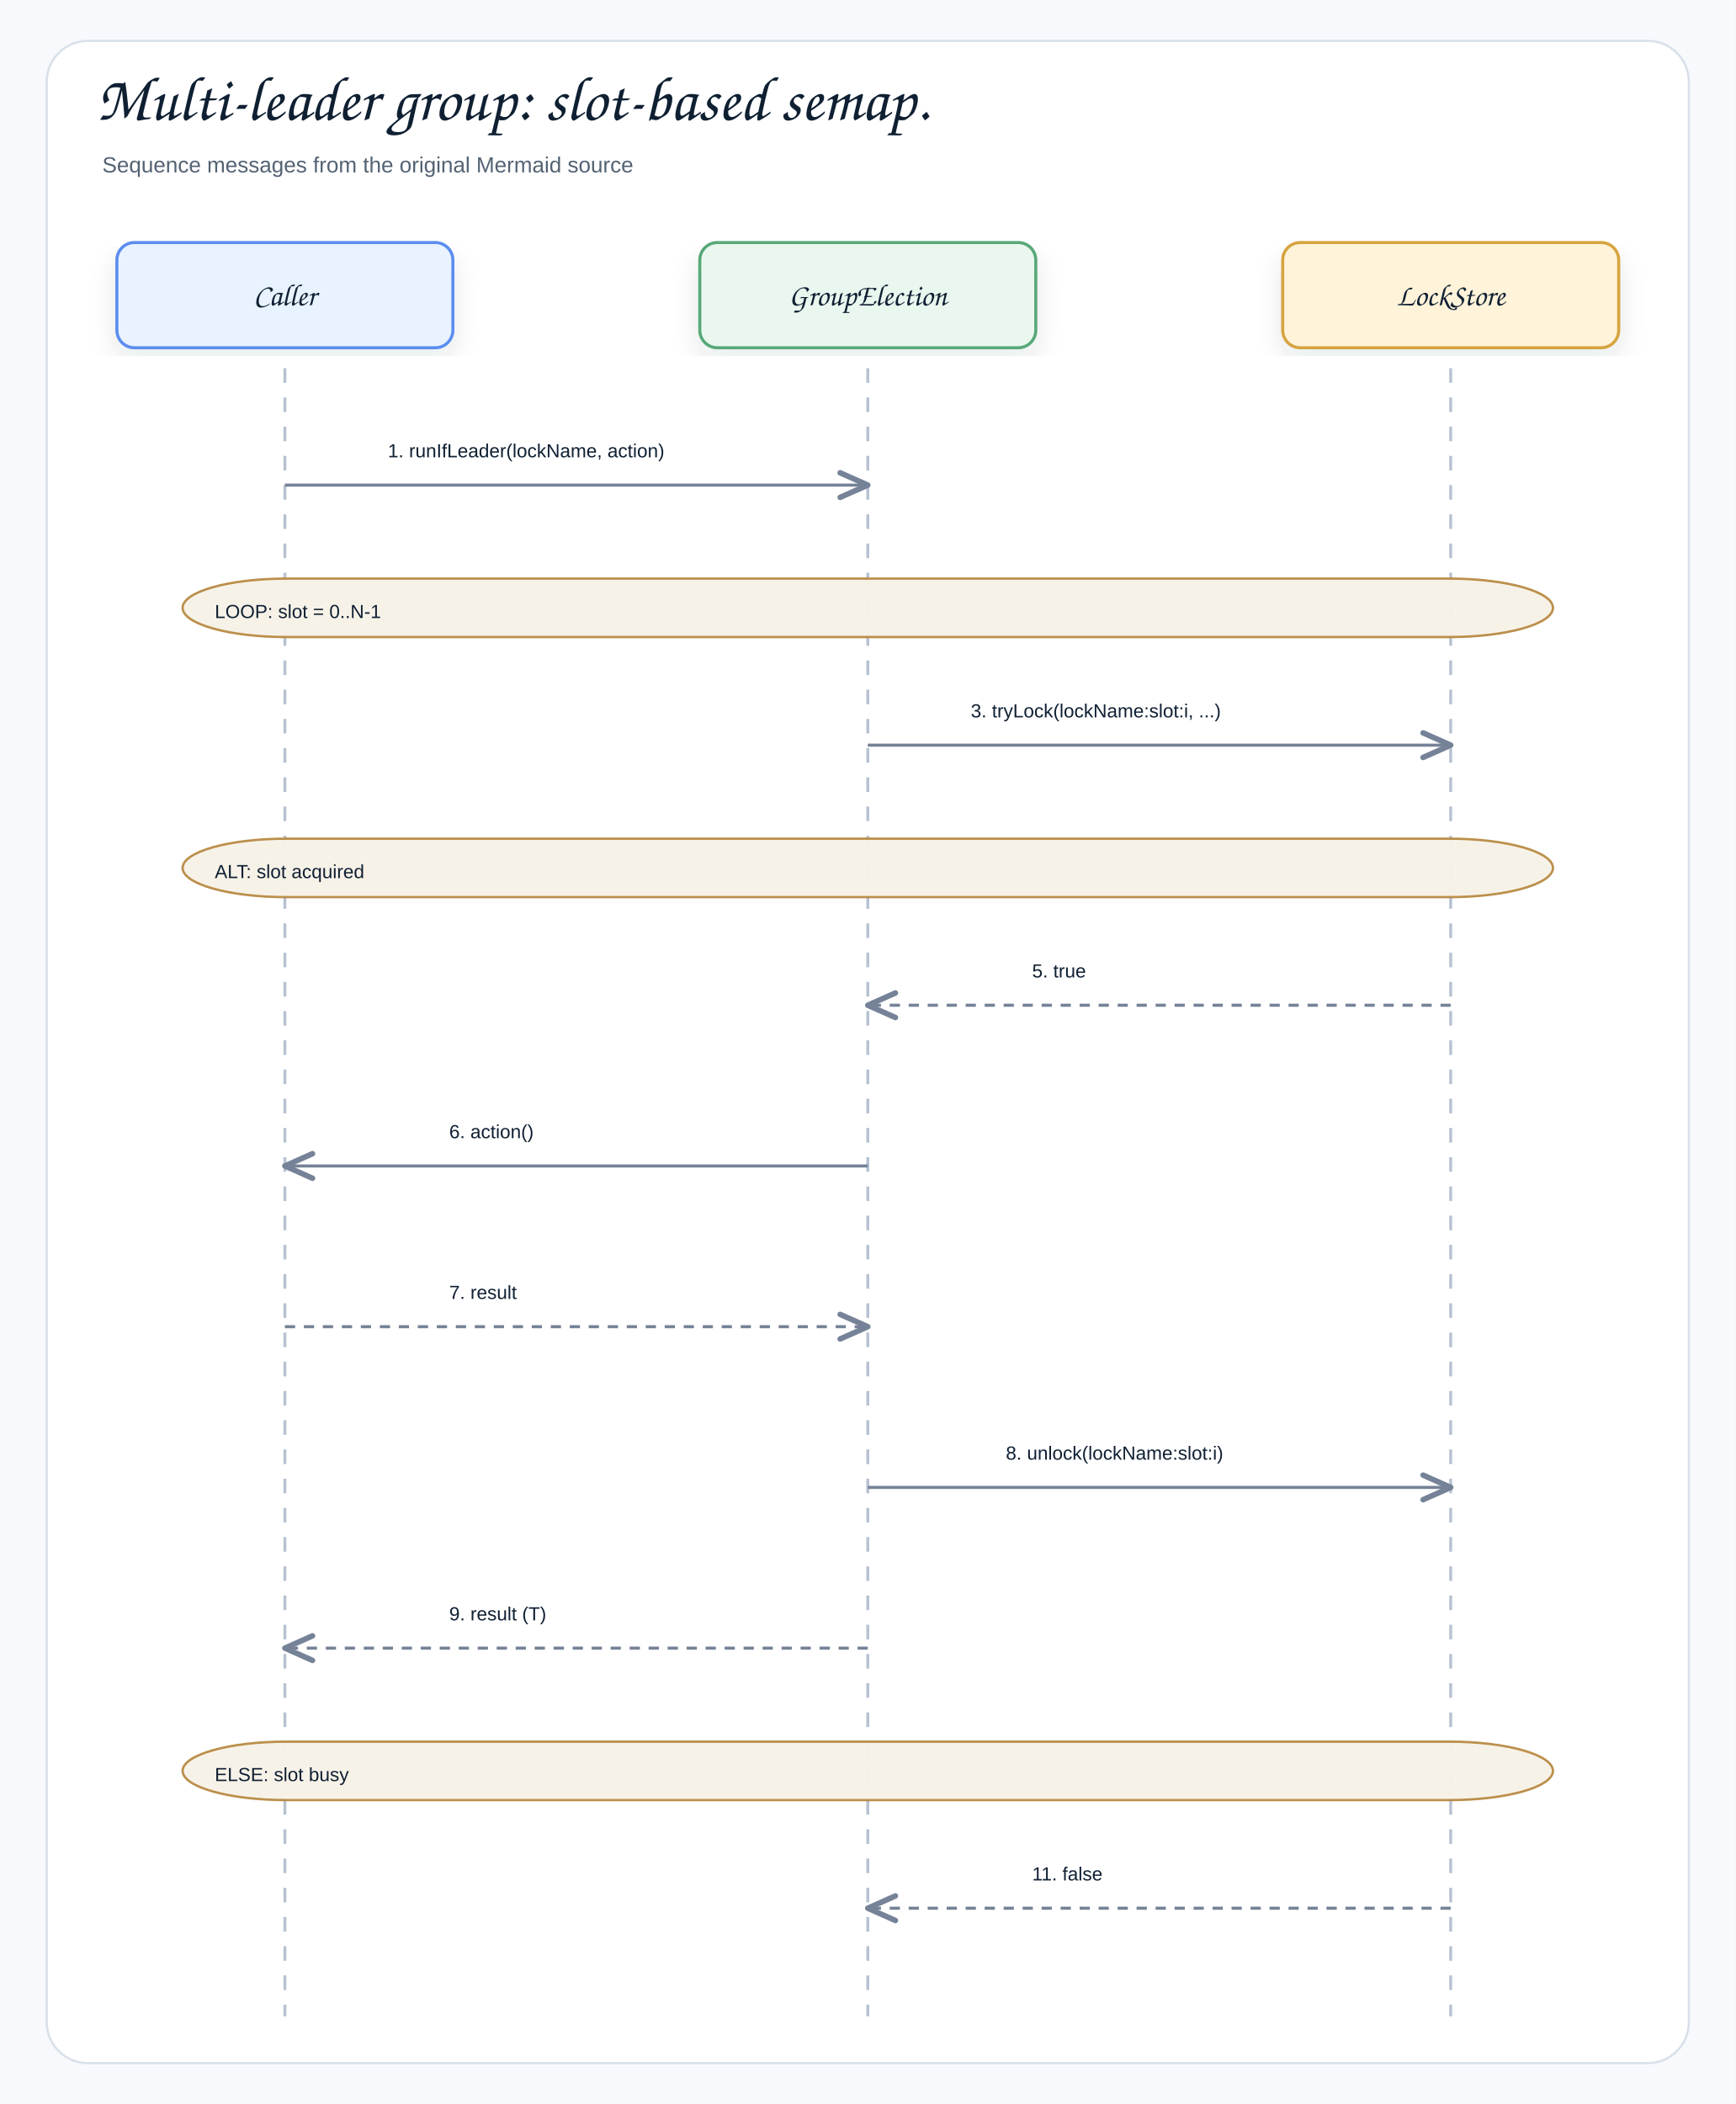
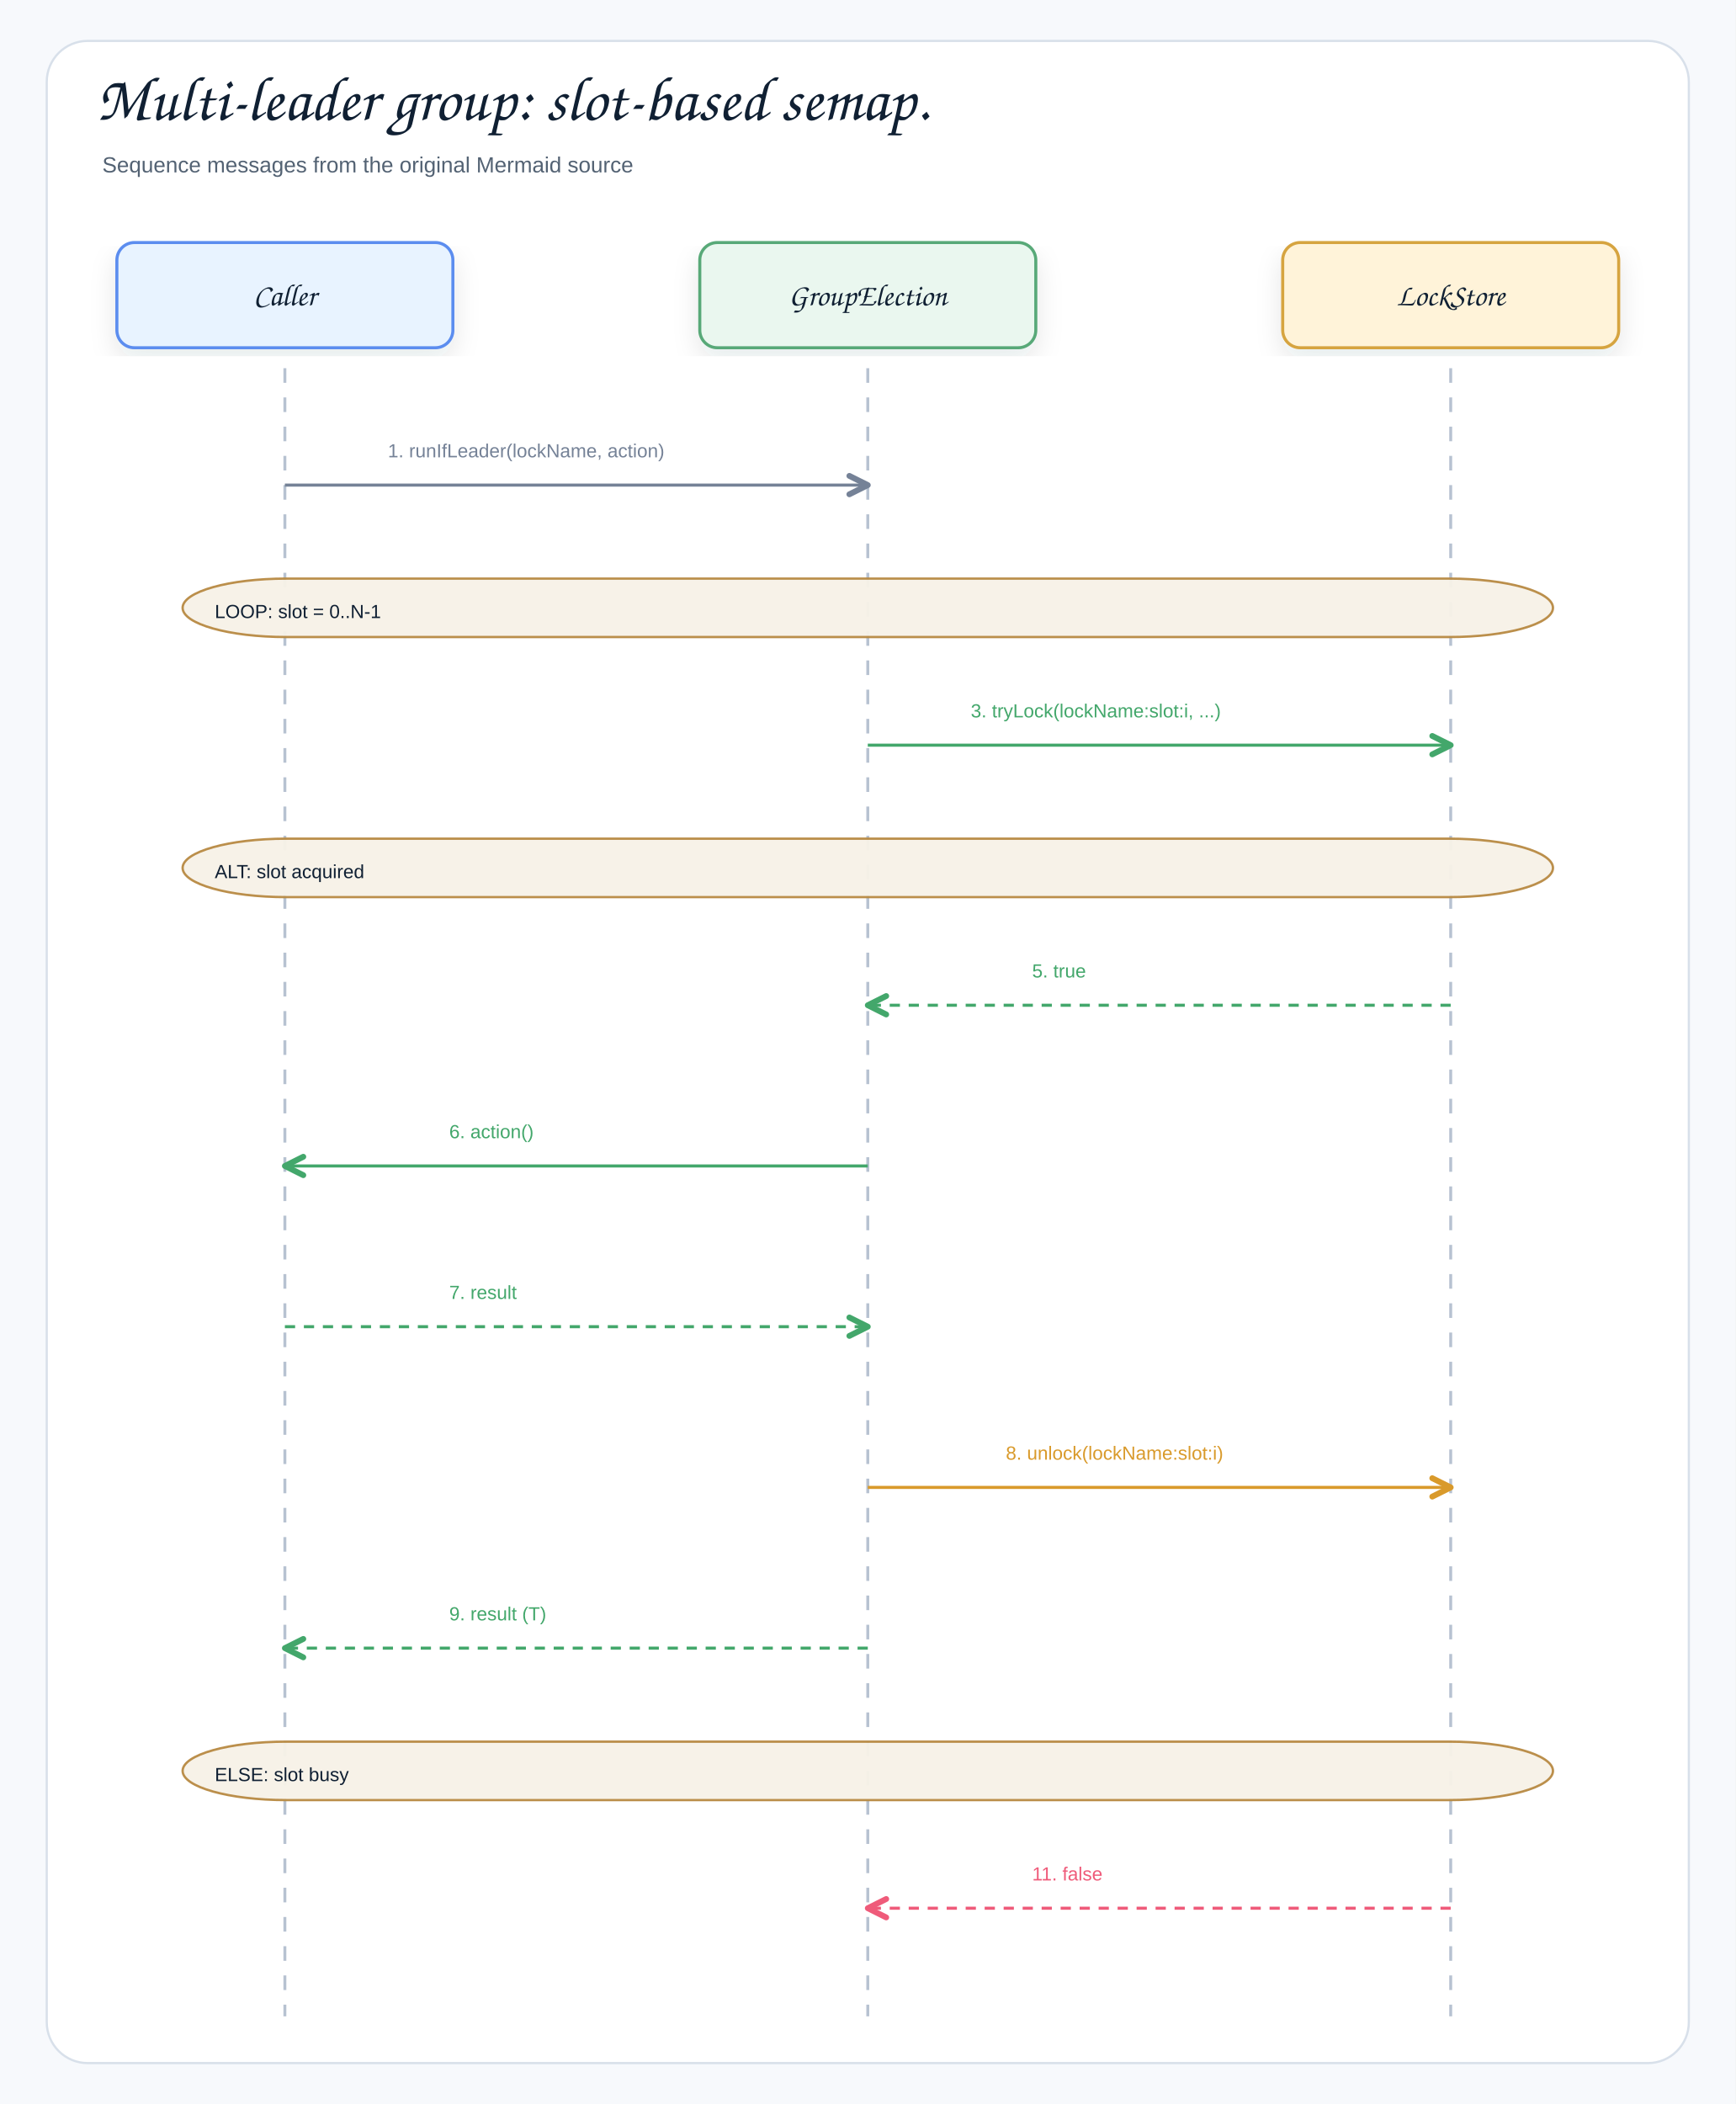
<svg xmlns="http://www.w3.org/2000/svg" width="1188" height="1440" viewBox="0 0 1188 1440" role="img" aria-label="Multi-leader group: slot-based semaphore (maxLeaders = N)">
  <defs>
    <filter id="shadow" x="-8%" y="-8%" width="116%" height="116%">
      <feDropShadow dx="0" dy="8" stdDeviation="9" flood-color="#1f2937" flood-opacity="0.10" />
    </filter>
    <marker id="openArrow" markerWidth="12" markerHeight="10" refX="10" refY="5" orient="auto" markerUnits="strokeWidth">
      <path d="M 1 1 L 10 5 L 1 9" fill="none" stroke="#758297" stroke-width="1.8" stroke-linecap="round" stroke-linejoin="round" />
    </marker>
    <marker id="inherit" markerWidth="14" markerHeight="12" refX="12" refY="6" orient="auto" markerUnits="strokeWidth">
      <path d="M 0 1 L 12 6 L 0 11 Z" fill="#ffffff" stroke="#758297" stroke-width="1.8" />
    </marker>
    <style>
    .canvas{fill:#f7f9fc}.frame{fill:#fff;stroke:#d8e0ea;stroke-width:1.5}
    .title{font-family:"Architects Daughter","Comic Mono","Comic Sans MS","Comic Sans",cursive;font-size:43px;font-weight:400;fill:#102033}
    .subtitle{font-family:"Comic Mono","Comic Sans MS","Comic Sans","Comic Neue",Arial,sans-serif;font-size:15px;font-weight:400;fill:#536273}
    .label{font-family:"Architects Daughter","Comic Mono","Comic Sans MS","Comic Sans",cursive;font-size:25px;font-weight:400;fill:#102033}
    .smallLabel{font-family:"Architects Daughter","Comic Mono","Comic Sans MS","Comic Sans",cursive;font-size:21px;font-weight:400;fill:#102033}
    .mono{font-family:"Comic Mono","Comic Sans MS","Comic Sans","Comic Neue",Arial,sans-serif;font-size:12px;font-weight:400;fill:#102033}
    .small{font-family:"Comic Mono","Comic Sans MS","Comic Sans","Comic Neue",Arial,sans-serif;font-size:12px;font-weight:400;fill:#536273}
    .strong{font-family:"Comic Mono","Comic Sans MS","Comic Sans","Comic Neue",Arial,sans-serif;font-size:13px;font-weight:400;fill:#102033}
    .card{stroke-width:2.1;filter:url(#shadow)}.compartment{stroke-width:1.5;fill:none}
    .line{stroke:#758297;stroke-width:2.1;fill:none;marker-end:url(#openArrow)}
    .plainLine{stroke:#758297;stroke-width:2.1;fill:none}
    .dashed{stroke:#758297;stroke-width:2.1;stroke-dasharray:7 6;fill:none;marker-end:url(#openArrow)}
    .inheritLine{stroke:#758297;stroke-width:2.2;fill:none;marker-end:url(#inherit)}
    .implLine{stroke:#758297;stroke-width:2.2;stroke-dasharray:8 7;fill:none;marker-end:url(#inherit)}
  </style>
+     <marker id="semanticArrow-neutral" markerWidth="8" markerHeight="8" refX="7" refY="4" orient="auto" markerUnits="strokeWidth">
+       <path d="M 1 1 L 7 4 L 1 7" fill="none" stroke="#758297" stroke-width="1.9" stroke-linecap="round" stroke-linejoin="round" />
+     </marker>
+     <marker id="semanticArrow-leader" markerWidth="8" markerHeight="8" refX="7" refY="4" orient="auto" markerUnits="strokeWidth">
+       <path d="M 1 1 L 7 4 L 1 7" fill="none" stroke="#43A76B" stroke-width="1.9" stroke-linecap="round" stroke-linejoin="round" />
+     </marker>
+     <marker id="semanticArrow-skipped" markerWidth="8" markerHeight="8" refX="7" refY="4" orient="auto" markerUnits="strokeWidth">
+       <path d="M 1 1 L 7 4 L 1 7" fill="none" stroke="#EF5B7A" stroke-width="1.9" stroke-linecap="round" stroke-linejoin="round" />
+     </marker>
+     <marker id="semanticArrow-contention" markerWidth="8" markerHeight="8" refX="7" refY="4" orient="auto" markerUnits="strokeWidth">
+       <path d="M 1 1 L 7 4 L 1 7" fill="none" stroke="#D99A2B" stroke-width="1.9" stroke-linecap="round" stroke-linejoin="round" />
+     </marker>
+     <marker id="semanticArrow-reacquire" markerWidth="8" markerHeight="8" refX="7" refY="4" orient="auto" markerUnits="strokeWidth">
+       <path d="M 1 1 L 7 4 L 1 7" fill="none" stroke="#8B6EEB" stroke-width="1.9" stroke-linecap="round" stroke-linejoin="round" />
+     </marker>
  </defs>
  <rect class="canvas" width="1188" height="1440" />
  <rect class="frame" x="32" y="28" width="1124" height="1384" rx="28" />
  <text class="title" x="66" y="82">Multi-leader group: slot-based semap.</text>
  <text class="subtitle" x="70" y="118">Sequence messages from the original Mermaid source</text>
  <rect class="card" x="80" y="166" width="230" height="72" rx="12" fill="#E8F3FF" stroke="#5B8DEF" />
  <text class="smallLabel" x="195" y="209" text-anchor="middle">Caller</text>
  <line class="lifeline" x1="195" y1="252" x2="195" y2="1380" stroke="#b7c2d1" stroke-width="2" stroke-dasharray="10 10" />
  <rect class="card" x="479" y="166" width="230" height="72" rx="12" fill="#EAF7EF" stroke="#58A978" />
  <text class="smallLabel" x="594" y="209" text-anchor="middle">GroupElection</text>
  <line class="lifeline" x1="594" y1="252" x2="594" y2="1380" stroke="#b7c2d1" stroke-width="2" stroke-dasharray="10 10" />
  <rect class="card" x="878" y="166" width="230" height="72" rx="12" fill="#FFF3D9" stroke="#D6A441" />
  <text class="smallLabel" x="993" y="209" text-anchor="middle">LockStore</text>
  <line class="lifeline" x1="993" y1="252" x2="993" y2="1380" stroke="#b7c2d1" stroke-width="2" stroke-dasharray="10 10" />
  <rect x="247.5" y="286" width="294" height="40" rx="67" fill="#ffffff" opacity="0.97" />
-   <text class="strong" x="265.5" y="313" text-anchor="start">1. runIfLeader(lockName, action)</text>
-   <path class="line" d="M195 332 L594 332" />
+   <text class="strong" x="265.5" y="313" text-anchor="start" style="fill:#758297">1. runIfLeader(lockName, action)</text>
+   <path class="line" d="M195 332 L594 332" data-route-tone="neutral" style="stroke:#758297;marker-end:url(#semanticArrow-neutral)" />
  <rect x="125" y="396" width="938" height="40" rx="71" fill="#F7F1E7" stroke="#B88A44" stroke-width="1.6" opacity="0.96" />
  <text class="strong" x="147" y="423" text-anchor="start">LOOP: slot = 0..N-1</text>
  <rect x="646.5" y="464" width="294" height="40" rx="67" fill="#ffffff" opacity="0.97" />
-   <text class="strong" x="664.5" y="491" text-anchor="start">3. tryLock(lockName:slot:i, ...)</text>
-   <path class="line" d="M594 510 L993 510" />
+   <text class="strong" x="664.5" y="491" text-anchor="start" style="fill:#43A76B">3. tryLock(lockName:slot:i, ...)</text>
+   <path class="line" d="M594 510 L993 510" data-route-tone="leader" style="stroke:#43A76B;marker-end:url(#semanticArrow-leader)" />
  <rect x="125" y="574" width="938" height="40" rx="71" fill="#F7F1E7" stroke="#B88A44" stroke-width="1.6" opacity="0.96" />
  <text class="strong" x="147" y="601" text-anchor="start">ALT: slot acquired</text>
  <rect x="688.5" y="642" width="210" height="40" rx="67" fill="#ffffff" opacity="0.97" />
-   <text class="strong" x="706.5" y="669" text-anchor="start">5. true</text>
-   <path class="dashed" d="M993 688 L594 688" />
+   <text class="strong" x="706.5" y="669" text-anchor="start" style="fill:#43A76B">5. true</text>
+   <path class="dashed" d="M993 688 L594 688" data-route-tone="leader" style="stroke:#43A76B;marker-end:url(#semanticArrow-leader)" />
  <rect x="289.5" y="752" width="210" height="40" rx="67" fill="#ffffff" opacity="0.97" />
-   <text class="strong" x="307.5" y="779" text-anchor="start">6. action()</text>
-   <path class="line" d="M594 798 L195 798" />
+   <text class="strong" x="307.5" y="779" text-anchor="start" style="fill:#43A76B">6. action()</text>
+   <path class="line" d="M594 798 L195 798" data-route-tone="leader" style="stroke:#43A76B;marker-end:url(#semanticArrow-leader)" />
  <rect x="289.5" y="862" width="210" height="40" rx="67" fill="#ffffff" opacity="0.97" />
-   <text class="strong" x="307.5" y="889" text-anchor="start">7. result</text>
-   <path class="dashed" d="M195 908 L594 908" />
+   <text class="strong" x="307.5" y="889" text-anchor="start" style="fill:#43A76B">7. result</text>
+   <path class="dashed" d="M195 908 L594 908" data-route-tone="leader" style="stroke:#43A76B;marker-end:url(#semanticArrow-leader)" />
  <rect x="670.5" y="972" width="246" height="40" rx="67" fill="#ffffff" opacity="0.97" />
-   <text class="strong" x="688.5" y="999" text-anchor="start">8. unlock(lockName:slot:i)</text>
-   <path class="line" d="M594 1018 L993 1018" />
+   <text class="strong" x="688.5" y="999" text-anchor="start" style="fill:#D99A2B">8. unlock(lockName:slot:i)</text>
+   <path class="line" d="M594 1018 L993 1018" data-route-tone="contention" style="stroke:#D99A2B;marker-end:url(#semanticArrow-contention)" />
  <rect x="289.5" y="1082" width="210" height="40" rx="67" fill="#ffffff" opacity="0.97" />
-   <text class="strong" x="307.5" y="1109" text-anchor="start">9. result (T)</text>
-   <path class="dashed" d="M594 1128 L195 1128" />
+   <text class="strong" x="307.5" y="1109" text-anchor="start" style="fill:#43A76B">9. result (T)</text>
+   <path class="dashed" d="M594 1128 L195 1128" data-route-tone="leader" style="stroke:#43A76B;marker-end:url(#semanticArrow-leader)" />
  <rect x="125" y="1192" width="938" height="40" rx="71" fill="#F7F1E7" stroke="#B88A44" stroke-width="1.6" opacity="0.96" />
  <text class="strong" x="147" y="1219" text-anchor="start">ELSE: slot busy</text>
  <rect x="688.5" y="1260" width="210" height="40" rx="67" fill="#ffffff" opacity="0.97" />
-   <text class="strong" x="706.5" y="1287" text-anchor="start">11. false</text>
-   <path class="dashed" d="M993 1306 L594 1306" />
+   <text class="strong" x="706.5" y="1287" text-anchor="start" style="fill:#EF5B7A">11. false</text>
+   <path class="dashed" d="M993 1306 L594 1306" data-route-tone="skipped" style="stroke:#EF5B7A;marker-end:url(#semanticArrow-skipped)" />
</svg>
